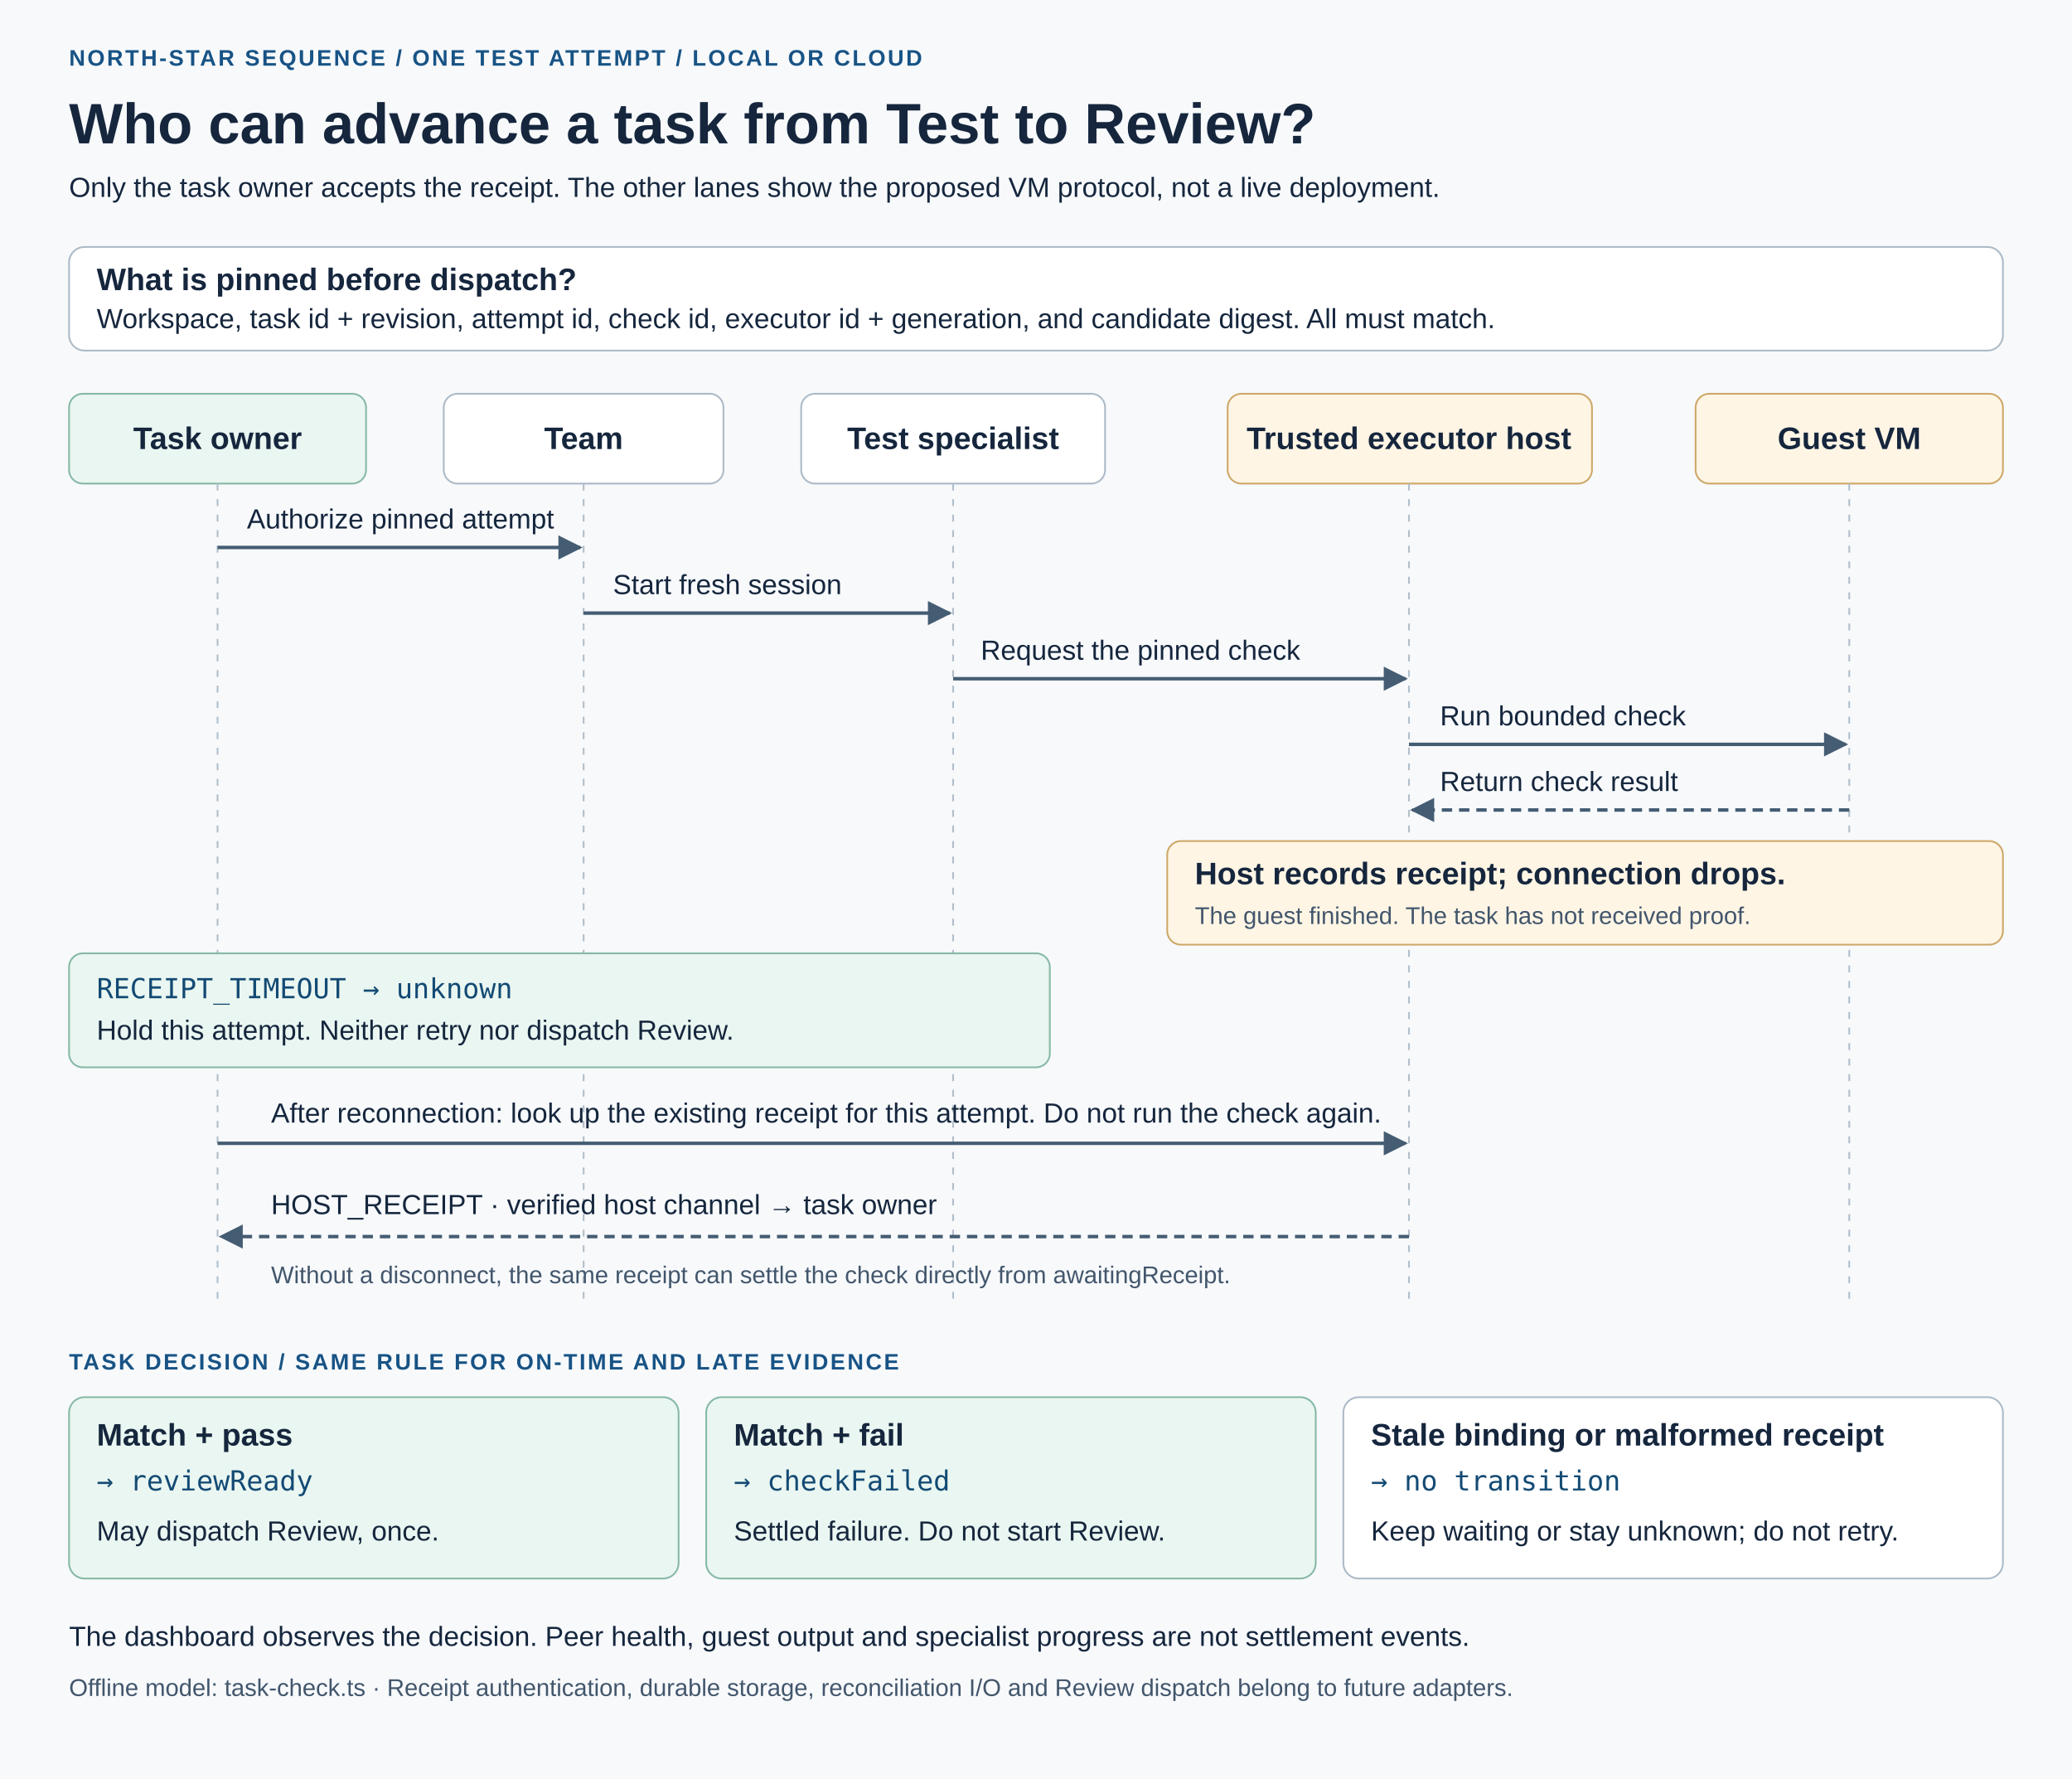
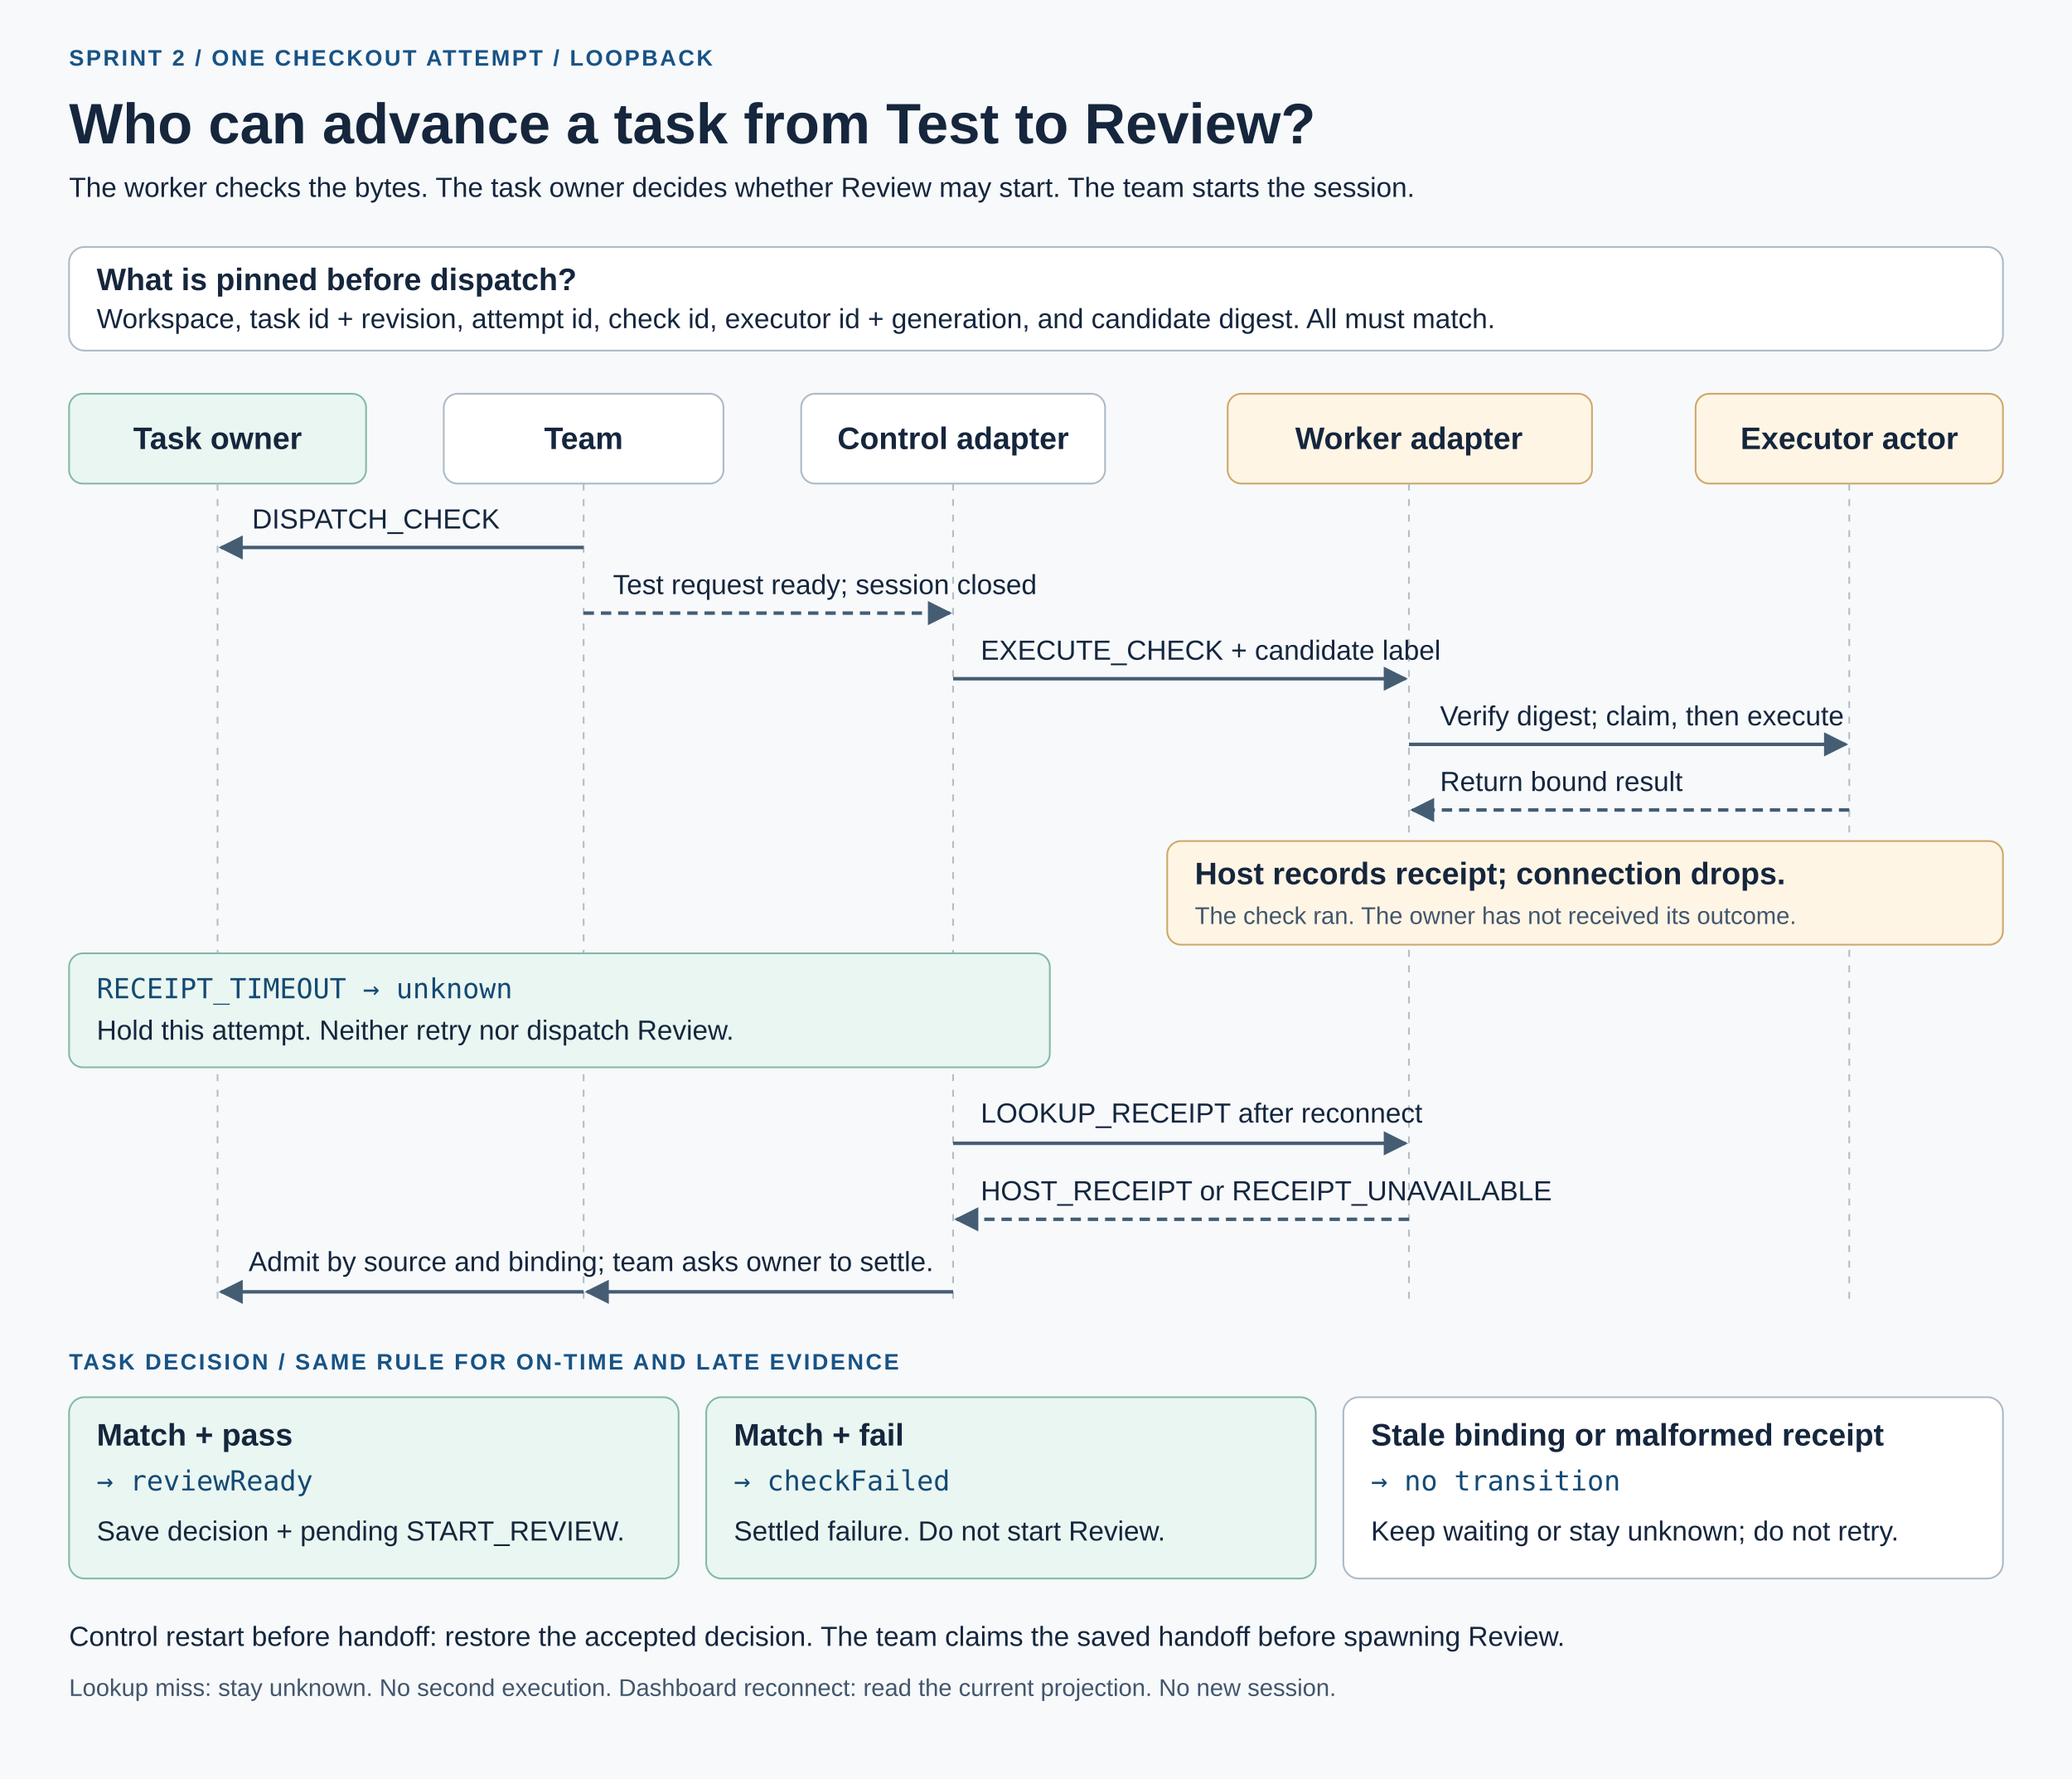
<svg xmlns="http://www.w3.org/2000/svg" width="1200" height="1030" viewBox="0 0 1200 1030" role="img" aria-labelledby="title desc">
  <defs>
    <style>
      text { font-family: -apple-system, BlinkMacSystemFont, "Helvetica Neue", Arial, sans-serif; fill: #15263d; }
      .title { font-size: 33px; font-weight: 700; }
      .heading { font-size: 18px; font-weight: 700; }
      .body { font-size: 16px; }
      .small { font-size: 14px; fill: #42566c; }
      .kicker { font-size: 13px; font-weight: 700; letter-spacing: 1.2px; fill: #185385; }
      .code { font: 16px Menlo, Consolas, monospace; fill: #134a74; }
      .middle { text-anchor: middle; }
      .panel { fill: #fff; stroke: #acbac7; }
      .app { fill: #eaf6f1; stroke: #86b8a6; }
      .host { fill: #fff5e5; stroke: #cea768; }
      .line { fill: none; stroke: #b1bec9; stroke-dasharray: 4 5; }
      .send, .return { fill: none; stroke: #455d73; stroke-width: 2; marker-end: url(#arrow); }
      .return { stroke-dasharray: 6 4; }
    </style>
    <marker id="arrow" viewBox="0 0 10 10" refX="9" refY="5" markerWidth="7" markerHeight="7" orient="auto">
      <path d="M0 0 L10 5 L0 10 Z" fill="#455d73" />
    </marker>
  </defs>
  <rect width="1200" height="1030" fill="#f7f9fb" />
-   <text x="40" y="38" class="kicker">NORTH-STAR SEQUENCE  /  ONE TEST ATTEMPT  /  LOCAL OR CLOUD</text>
+   <text x="40" y="38" class="kicker">SPRINT 2  /  ONE CHECKOUT ATTEMPT  /  LOOPBACK</text>
  <text x="40" y="83" class="title">Who can advance a task from Test to Review?</text>
-   <text x="40" y="114" class="body">Only the task owner accepts the receipt. The other lanes show the proposed VM protocol, not a live deployment.</text>
+   <text x="40" y="114" class="body">The worker checks the bytes. The task owner decides whether Review may start. The team starts the session.</text>
  <rect x="40" y="143" width="1120" height="60" rx="9" class="panel" />
  <text x="56" y="168" class="heading">What is pinned before dispatch?</text>
  <text x="56" y="190" class="body">Workspace, task id + revision, attempt id, check id, executor id + generation, and candidate digest. All must match.</text>
  <g class="middle">
    <rect x="40" y="228" width="172" height="52" rx="8" class="app" />
    <text x="126" y="260" class="heading">Task owner</text>
    <rect x="257" y="228" width="162" height="52" rx="8" class="panel" />
    <text x="338" y="260" class="heading">Team</text>
    <rect x="464" y="228" width="176" height="52" rx="8" class="panel" />
-     <text x="552" y="260" class="heading">Test specialist</text>
+     <text x="552" y="260" class="heading">Control adapter</text>
    <rect x="711" y="228" width="211" height="52" rx="8" class="host" />
-     <text x="816" y="260" class="heading">Trusted executor host</text>
+     <text x="816" y="260" class="heading">Worker adapter</text>
    <rect x="982" y="228" width="178" height="52" rx="8" class="host" />
-     <text x="1071" y="260" class="heading">Guest VM</text>
+     <text x="1071" y="260" class="heading">Executor actor</text>
  </g>
  <path class="line" d="M126 280 V752 M338 280 V752 M552 280 V752 M816 280 V752 M1071 280 V752" />
-   <text x="143" y="306" class="body">Authorize pinned attempt</text>
-   <path class="send" d="M126 317 H336" />
-   <text x="355" y="344" class="body">Start fresh session</text>
-   <path class="send" d="M338 355 H550" />
-   <text x="568" y="382" class="body">Request the pinned check</text>
+   <text x="146" y="306" class="body">DISPATCH_CHECK</text>
+   <path class="send" d="M338 317 H128" />
+   <text x="355" y="344" class="body">Test request ready; session closed</text>
+   <path class="return" d="M338 355 H550" />
+   <text x="568" y="382" class="body">EXECUTE_CHECK + candidate label</text>
  <path class="send" d="M552 393 H814" />
-   <text x="834" y="420" class="body">Run bounded check</text>
+   <text x="834" y="420" class="body">Verify digest; claim, then execute</text>
  <path class="send" d="M816 431 H1069" />
-   <text x="834" y="458" class="body">Return check result</text>
+   <text x="834" y="458" class="body">Return bound result</text>
  <path class="return" d="M1071 469 H818" />
  <rect x="676" y="487" width="484" height="60" rx="8" class="host" />
  <text x="692" y="512" class="heading">Host records receipt; connection drops.</text>
-   <text x="692" y="535" class="small">The guest finished. The task has not received proof.</text>
+   <text x="692" y="535" class="small">The check ran. The owner has not received its outcome.</text>
  <rect x="40" y="552" width="568" height="66" rx="8" class="app" />
  <text x="56" y="578" class="code">RECEIPT_TIMEOUT → unknown</text>
  <text x="56" y="602" class="body">Hold this attempt. Neither retry nor dispatch Review.</text>
-   <text x="157" y="650" class="body">After reconnection: look up the existing receipt for this attempt. Do not run the check again.</text>
-   <path class="send" d="M126 662 H814" />
-   <text x="157" y="703" class="body">HOST_RECEIPT · verified host channel → task owner</text>
-   <path class="return" d="M816 716 H128" />
-   <text x="157" y="743" class="small">Without a disconnect, the same receipt can settle the check directly from awaitingReceipt.</text>
+   <text x="568" y="650" class="body">LOOKUP_RECEIPT after reconnect</text>
+   <path class="send" d="M552 662 H814" />
+   <text x="568" y="695" class="body">HOST_RECEIPT or RECEIPT_UNAVAILABLE</text>
+   <path class="return" d="M816 706 H554" />
+   <text x="144" y="736" class="body">Admit by source and binding; team asks owner to settle.</text>
+   <path class="send" d="M552 748 H340" />
+   <path class="send" d="M338 748 H128" />
  <g transform="translate(40,793)">
    <text class="kicker">TASK DECISION  /  SAME RULE FOR ON-TIME AND LATE EVIDENCE</text>
    <rect y="16" width="353" height="105" rx="9" class="app" />
    <text x="16" y="44" class="heading">Match + pass</text>
    <text x="16" y="70" class="code">→ reviewReady</text>
-     <text x="16" y="99" class="body">May dispatch Review, once.</text>
+     <text x="16" y="99" class="body">Save decision + pending START_REVIEW.</text>
    <rect x="369" y="16" width="353" height="105" rx="9" class="app" />
    <text x="385" y="44" class="heading">Match + fail</text>
    <text x="385" y="70" class="code">→ checkFailed</text>
    <text x="385" y="99" class="body">Settled failure. Do not start Review.</text>
    <rect x="738" y="16" width="382" height="105" rx="9" class="panel" />
    <text x="754" y="44" class="heading">Stale binding or malformed receipt</text>
    <text x="754" y="70" class="code">→ no transition</text>
    <text x="754" y="99" class="body">Keep waiting or stay unknown; do not retry.</text>
  </g>
-   <text x="40" y="953" class="body">The dashboard observes the decision. Peer health, guest output and specialist progress are not settlement events.</text>
-   <text x="40" y="982" class="small">Offline model: task-check.ts · Receipt authentication, durable storage, reconciliation I/O and Review dispatch belong to future adapters.</text>
+   <text x="40" y="953" class="body">Control restart before handoff: restore the accepted decision. The team claims the saved handoff before spawning Review.</text>
+   <text x="40" y="982" class="small">Lookup miss: stay unknown. No second execution. Dashboard reconnect: read the current projection. No new session.</text>
</svg>
